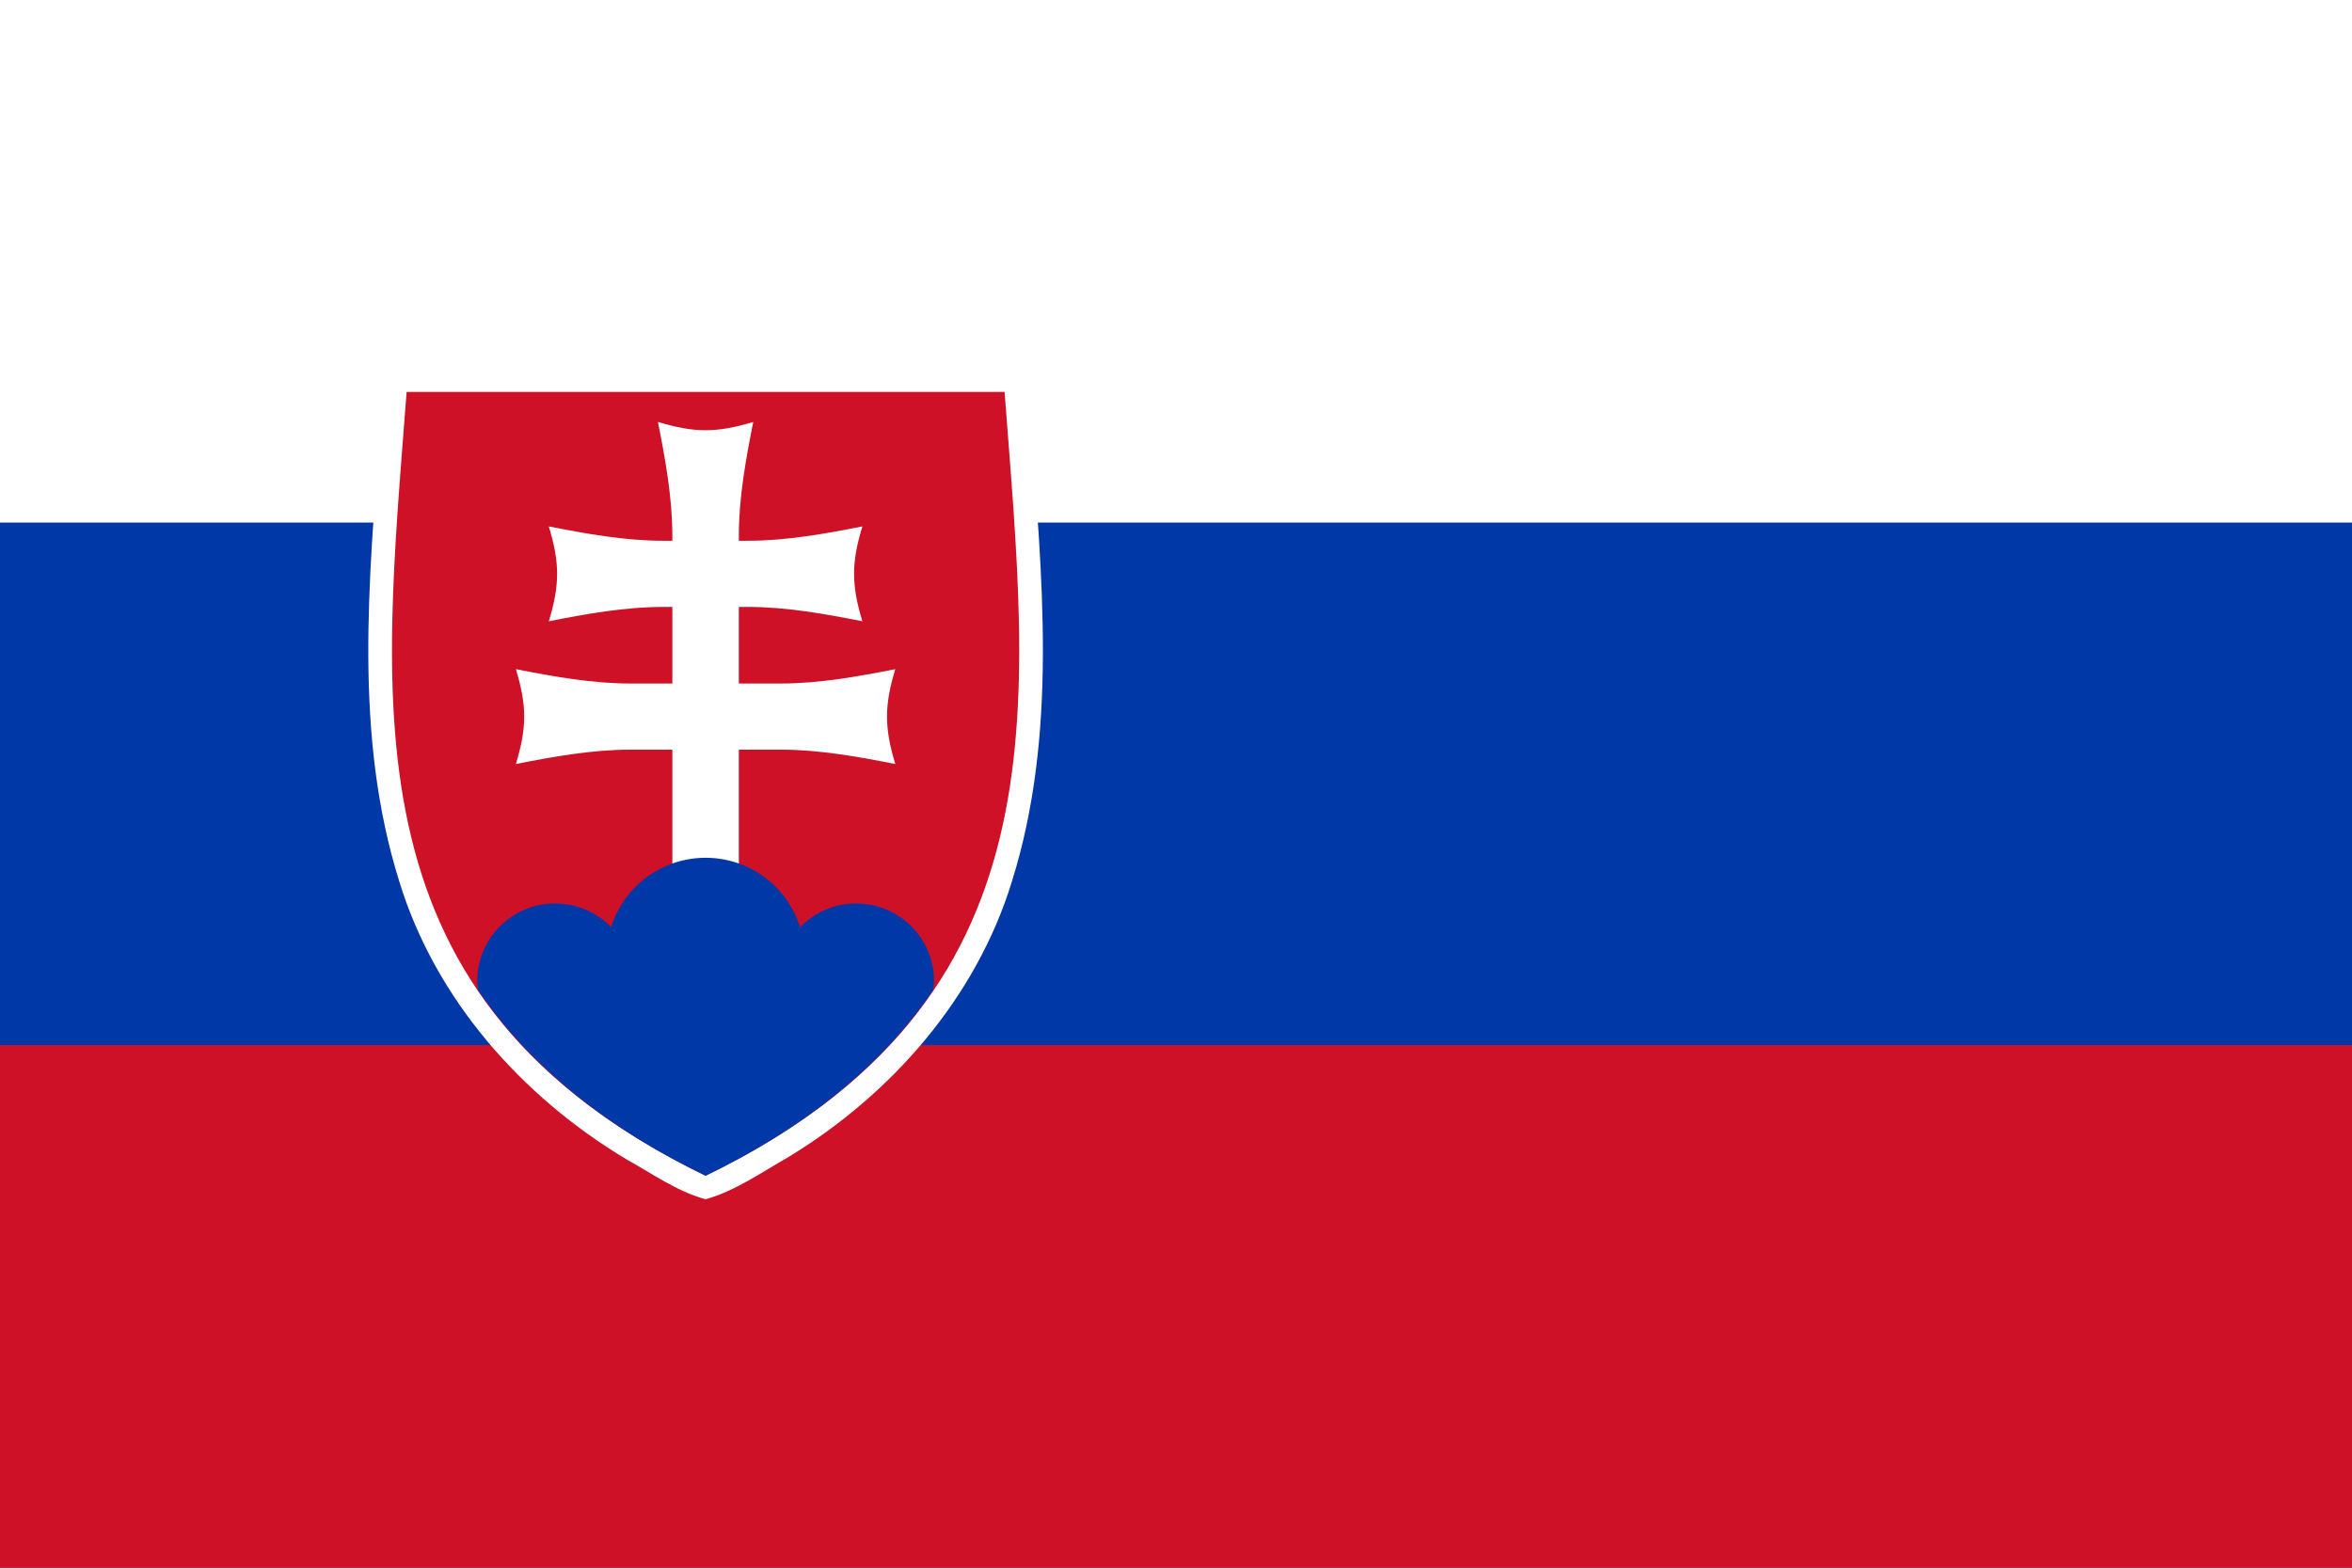
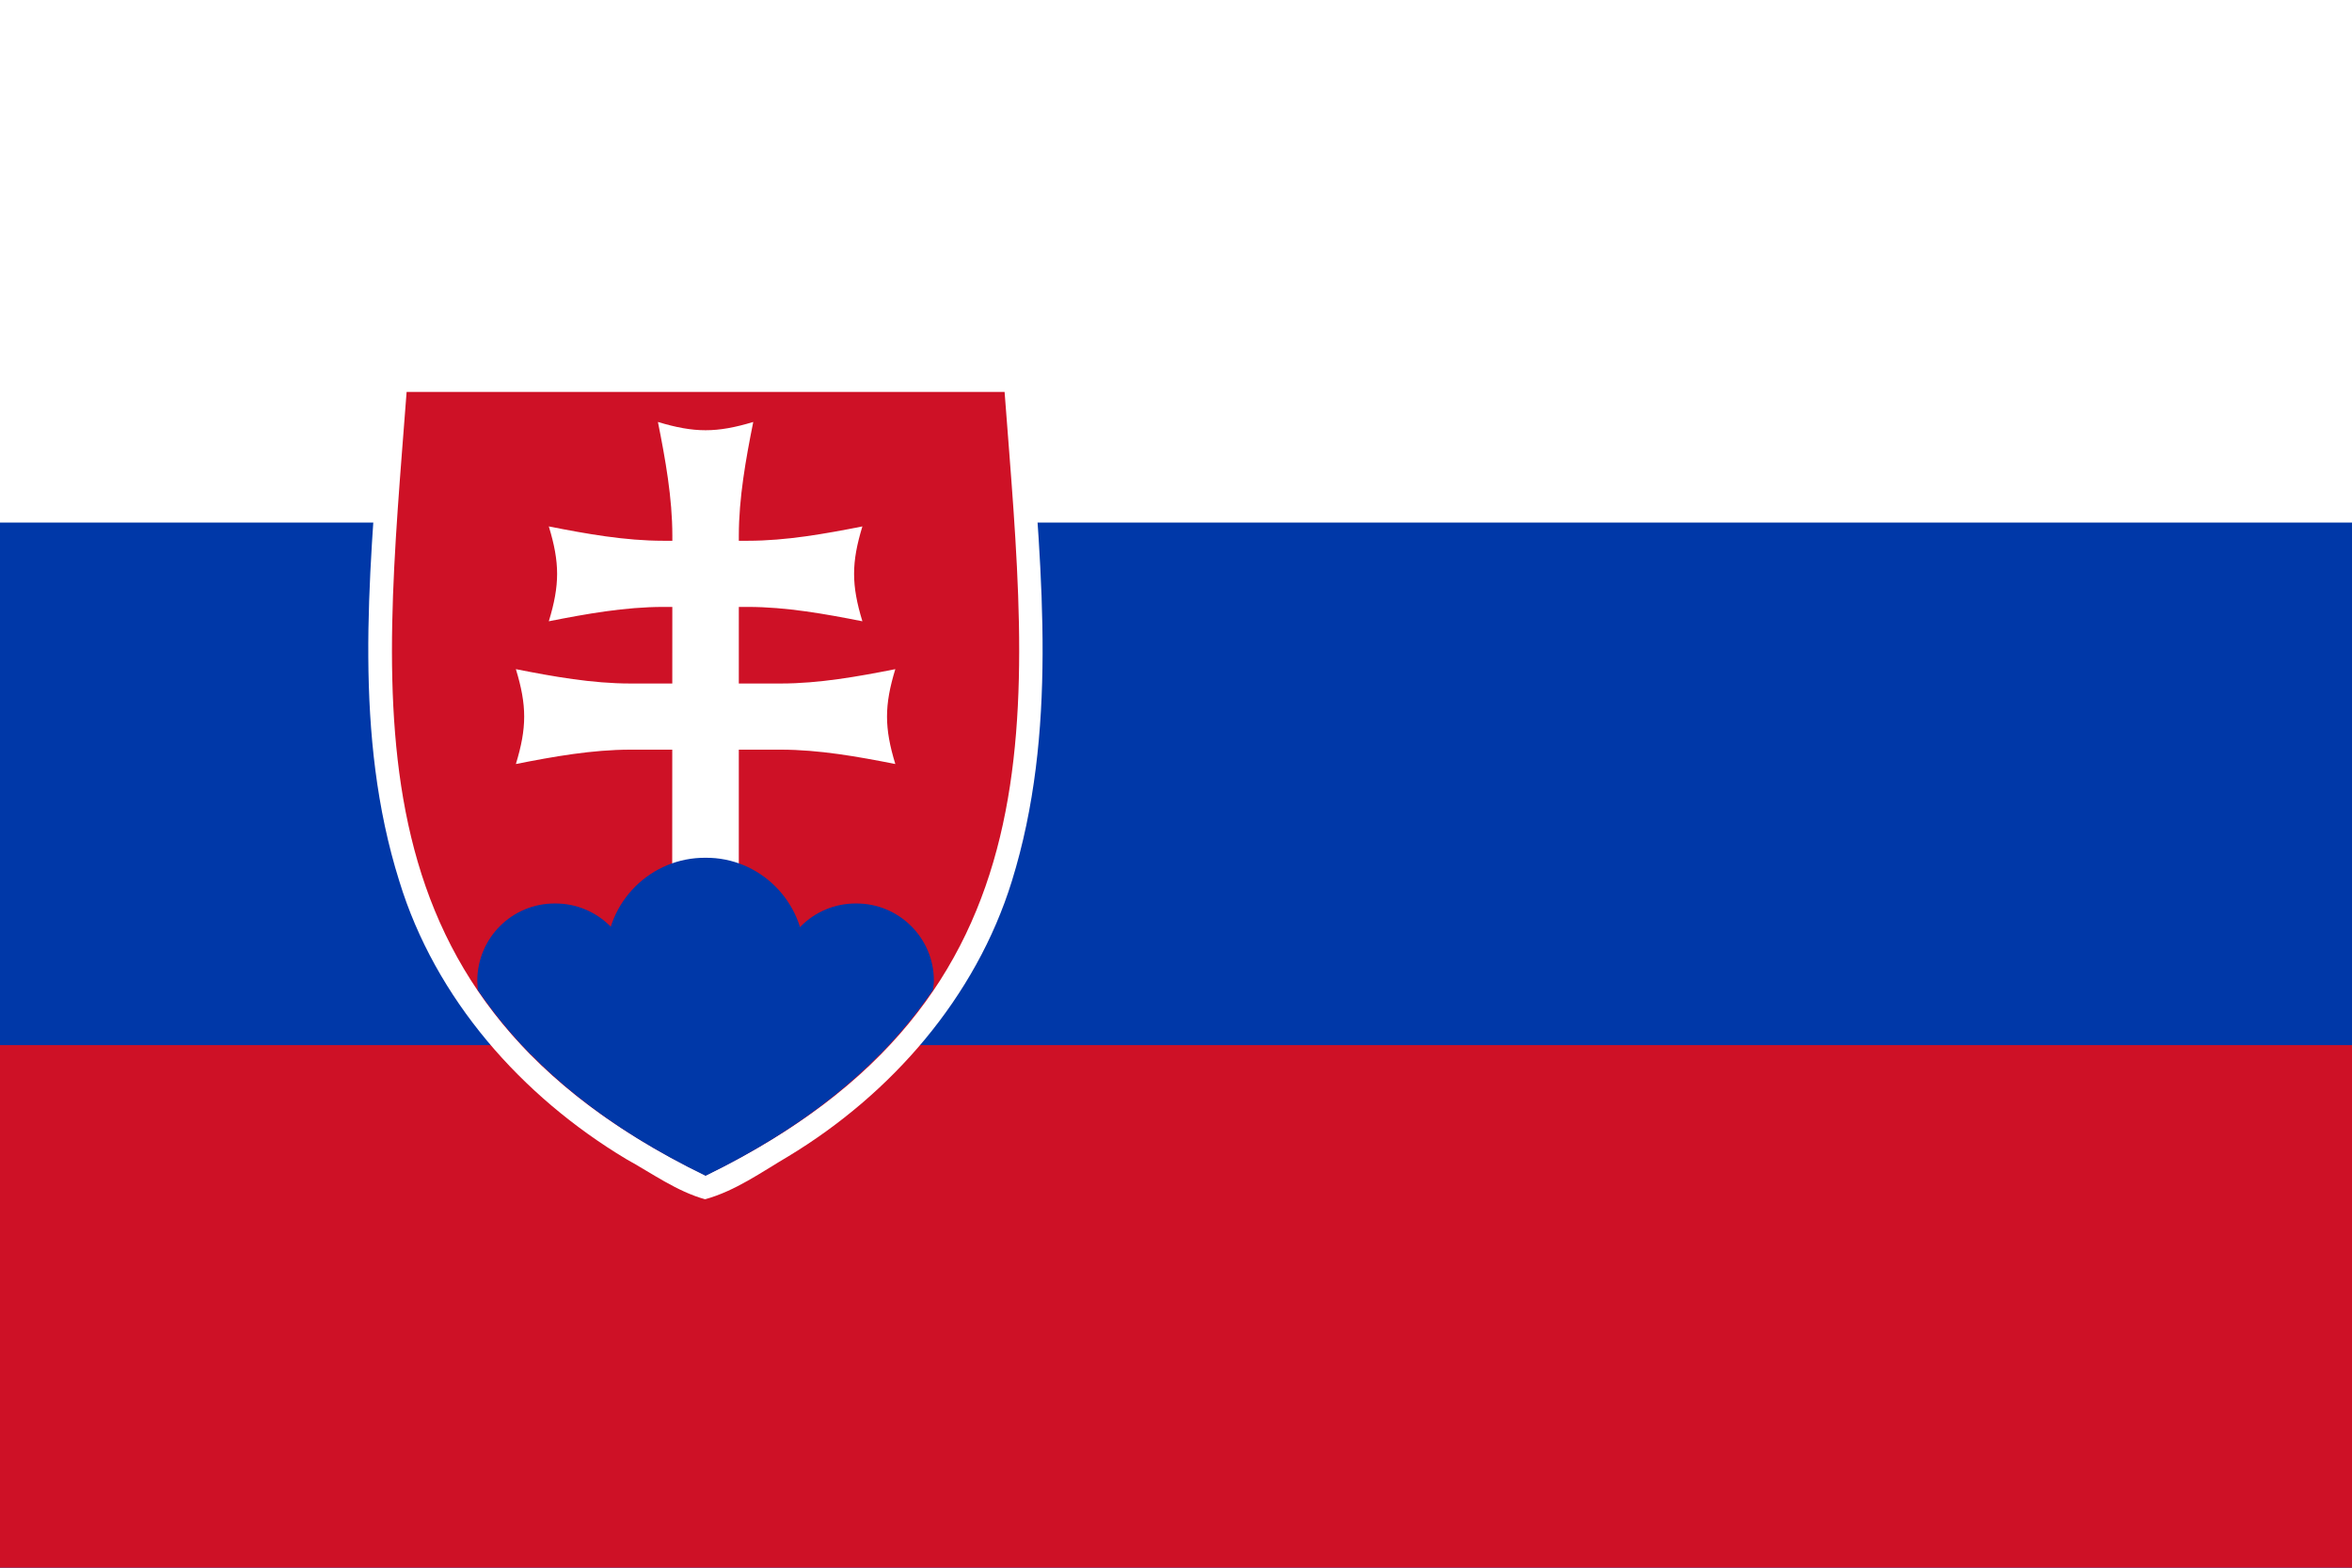
<svg xmlns="http://www.w3.org/2000/svg" version="1.0" width="900" height="600" viewBox="0 0 450 300">
  <rect width="450" height="300" fill="#fff" />
  <rect width="450" height="200" y="100" fill="#0038a8" />
  <rect width="450" height="100" y="200" fill="#ce1126" />
-   <path d="M 77.802,70.519 C 71.758,70.977 73.463,78.307 72.713,82.469 C 70.581,111.15 67.636,140.757 76.396,168.691 C 83.305,191.235 99.819,209.839 119.829,221.838 C 124.754,224.577 129.552,228.018 135,229.5 C 140.703,227.901 145.741,224.31 150.887,221.393 C 170.583,209.408 186.773,190.954 193.603,168.691 C 202.498,140.29 199.331,110.202 197.175,81.056 C 196.861,77.046 197.466,70.086 191.542,70.519 C 153.628,70.519 115.715,70.519 77.802,70.519 z " style="fill:#ffffff;fill-opacity:1;fill-rule:evenodd;stroke:none;stroke-width:1pt;stroke-linecap:butt;stroke-linejoin:miter;stroke-opacity:1" id="path19697" />
+   <path d="M 77.80,70.51 C 71.75,70.97 73.46,78.30 72.71,82.46 C 70.58,111.1 67.63,140.7 76.39,168.6 C 83.30,191.2 99.81,209.8 119.8,221.8 C 124.7,224.5 129.5,228.0 134.9,229.5 C 140.7,227.9 145.7,224.3 150.8,221.3 C 170.5,209.4 186.7,190.9 193.6,168.6 C 202.4,140.2 199.3,110.2 197.1,81.05 C 196.8,77.04 197.4,70.08 191.5,70.51 C 153.6,70.51 115.7,70.51 77.80,70.51 z " style="fill:#ffffff;fill-opacity:1;fill-rule:evenodd;stroke:none;stroke-width:1pt;stroke-linecap:butt;stroke-linejoin:miter;stroke-opacity:1" id="path19697" />
  <g transform="matrix(0.5,0,0,0.5,-4.952244e-5,150.0002)" id="g1376">
    <g id="g1388">
-       <path d="M 270,-150 L 270,149.981 C 131.271,82.771 146.44,-28.55 155.593,-150 L 270,-150 z M 270,-150 L 270,149.981 C 408.729,82.771 393.56,-28.55 384.407,-150 L 270,-150 z " style="fill:#ce1126;fill-opacity:1;fill-rule:evenodd;stroke:none;stroke-width:1pt;stroke-linecap:butt;stroke-linejoin:miter;stroke-opacity:1" id="path919" />
+       <path d="M 270,-150 L 270.0,149.9 C 131.2,82.77 146.44,-28.55 155.593,-150 L 270,-150 z M 270,-150 L 270.0,149.9 C 408.7,82.77 393.56,-28.55 384.407,-150 L 270,-150 z " style="fill:#ce1126;fill-opacity:1;fill-rule:evenodd;stroke:none;stroke-width:1pt;stroke-linecap:butt;stroke-linejoin:miter;stroke-opacity:1" id="path919" />
      <g id="g1366">
        <path d="M 286.199,-67.713 C 300.799,-67.713 315.679,-65.054 329.998,-62.219 C 325.76,-76.125 325.76,-84.622 329.998,-98.528 C 315.679,-95.693 300.799,-93.034 286.199,-93.034 L 253.801,-93.034 C 239.201,-93.034 224.321,-95.693 210.002,-98.528 C 214.24,-84.622 214.24,-76.125 210.002,-62.219 C 224.321,-65.054 239.201,-67.713 253.801,-67.713 L 286.199,-67.713 z " style="fill:#ffffff;fill-opacity:1;fill-rule:evenodd;stroke:none;stroke-width:1pt;stroke-linecap:butt;stroke-linejoin:miter;stroke-opacity:1" id="path3412" />
        <path d="M 298.799,-13.082 C 313.398,-13.082 328.278,-10.423 342.597,-7.588 C 338.359,-21.494 338.359,-29.991 342.597,-43.897 C 328.278,-41.062 313.398,-38.403 298.799,-38.403 L 241.201,-38.403 C 226.602,-38.403 211.722,-41.062 197.403,-43.897 C 201.641,-29.991 201.641,-21.494 197.403,-7.588 C 211.722,-10.423 226.602,-13.082 241.201,-13.082 L 298.799,-13.082 z " style="fill:#ffffff;fill-opacity:1;fill-rule:evenodd;stroke:none;stroke-width:1pt;stroke-linecap:butt;stroke-linejoin:miter;stroke-opacity:1" id="path5897" />
-         <path d="M 251.756,-138.504 C 254.604,-124.251 257.276,-109.44 257.276,-94.909 L 257.276,90.878 L 282.715,90.878 L 282.715,-94.909 C 282.715,-109.44 285.386,-124.251 288.235,-138.504 C 274.264,-134.285 265.727,-134.285 251.756,-138.504 z " style="fill:#ffffff;fill-opacity:1;fill-rule:evenodd;stroke:none;stroke-width:1pt;stroke-linecap:butt;stroke-linejoin:miter;stroke-opacity:1" id="path10868" />
+         <path d="M 251.756,-138.504 C 254.604,-124.251 257.276,-109.44 257.276,-94.909 L 257.2,90.87 L 282.7,90.87 L 282.715,-94.909 C 282.715,-109.44 285.386,-124.251 288.235,-138.504 C 274.264,-134.285 265.727,-134.285 251.756,-138.504 z " style="fill:#ffffff;fill-opacity:1;fill-rule:evenodd;stroke:none;stroke-width:1pt;stroke-linecap:butt;stroke-linejoin:miter;stroke-opacity:1" id="path10868" />
        <g transform="matrix(1.919924,0,0,1.911014,-89.99034,-1145.429)" style="fill:#0038a8;fill-opacity:1" id="g16515">
-           <path d="M 157.5,623.344 C 148.935,623.344 142,630.279 142,638.844 C 142,639.497 142.109,640.118 142.188,640.75 C 145.173,645.179 148.665,649.428 152.688,653.531 C 154.213,654.033 155.807,654.375 157.5,654.375 C 166.065,654.375 173.031,647.408 173.031,638.844 C 173.031,630.279 166.065,623.344 157.5,623.344 z " style="fill-rule:evenodd;stroke:none;stroke-width:1pt;stroke-linecap:butt;stroke-linejoin:miter;stroke-opacity:1" id="path13976" />
-           <path d="M 187.5,614.188 C 176.612,614.188 167.781,623.049 167.781,633.938 C 167.781,644.826 176.612,653.656 187.5,653.656 C 198.388,653.656 207.219,644.826 207.219,633.938 C 207.219,623.049 198.388,614.187 187.5,614.188 z " style="fill-rule:evenodd;stroke:none;stroke-width:1pt;stroke-linecap:butt;stroke-linejoin:miter;stroke-opacity:1" id="path15884" />
-           <path d="M 217.5,623.344 C 208.935,623.344 202,630.279 202,638.844 C 202,647.408 208.935,654.375 217.5,654.375 C 219.193,654.375 220.787,654.033 222.312,653.531 C 226.346,649.417 229.853,645.161 232.844,640.719 C 232.92,640.097 233.031,639.486 233.031,638.844 C 233.031,630.279 226.065,623.344 217.5,623.344 z " style="fill-rule:evenodd;stroke:none;stroke-width:1pt;stroke-linecap:butt;stroke-linejoin:miter;stroke-opacity:1" id="path15882" />
-           <path d="M 144.625,644.125 C 154.1,656.843 167.725,668.25 187.5,677.875 C 207.275,668.25 220.9,656.843 230.375,644.125 L 144.625,644.125 z " style="fill-rule:evenodd;stroke:none;stroke-width:1pt;stroke-linecap:butt;stroke-linejoin:miter;stroke-opacity:1" id="path15876" />
+           <path d="M 157.5,623.344 C 148.9,623.3 142,630.279 142,638.844 C 142,639.497 142.1,640.1 142.1,640.7 C 145.1,645.1 148.6,649.4 152.6,653.5 C 154.2,654.0 155.8,654.3 157.5,654.375 C 166.0,654.3 173.0,647.4 173.0,638.8 C 173.0,630.2 166.0,623.3 157.5,623.344 z " style="fill-rule:evenodd;stroke:none;stroke-width:1pt;stroke-linecap:butt;stroke-linejoin:miter;stroke-opacity:1" id="path13976" />
+           <path d="M 187.5,614.188 C 176.6,614.1 167.7,623.0 167.7,633.9 C 167.7,644.8 176.6,653.6 187.5,653.656 C 198.3,653.6 207.2,644.8 207.2,633.9 C 207.2,623.0 198.3,614.1 187.5,614.188 z " style="fill-rule:evenodd;stroke:none;stroke-width:1pt;stroke-linecap:butt;stroke-linejoin:miter;stroke-opacity:1" id="path15884" />
+           <path d="M 217.5,623.344 C 208.9,623.3 202,630.279 202,638.844 C 202,647.408 208.9,654.3 217.5,654.375 C 219.1,654.3 220.7,654.0 222.3,653.5 C 226.3,649.4 229.8,645.1 232.8,640.7 C 232.9,640.0 233.0,639.4 233.0,638.8 C 233.0,630.2 226.0,623.3 217.5,623.344 z " style="fill-rule:evenodd;stroke:none;stroke-width:1pt;stroke-linecap:butt;stroke-linejoin:miter;stroke-opacity:1" id="path15882" />
+           <path d="M 144.6,644.1 C 154.0,656.8 167.7,668.2 187.5,677.875 C 207.2,668.2 220.9,656.8 230.3,644.1 L 144.6,644.1 z " style="fill-rule:evenodd;stroke:none;stroke-width:1pt;stroke-linecap:butt;stroke-linejoin:miter;stroke-opacity:1" id="path15876" />
        </g>
      </g>
    </g>
  </g>
</svg>
